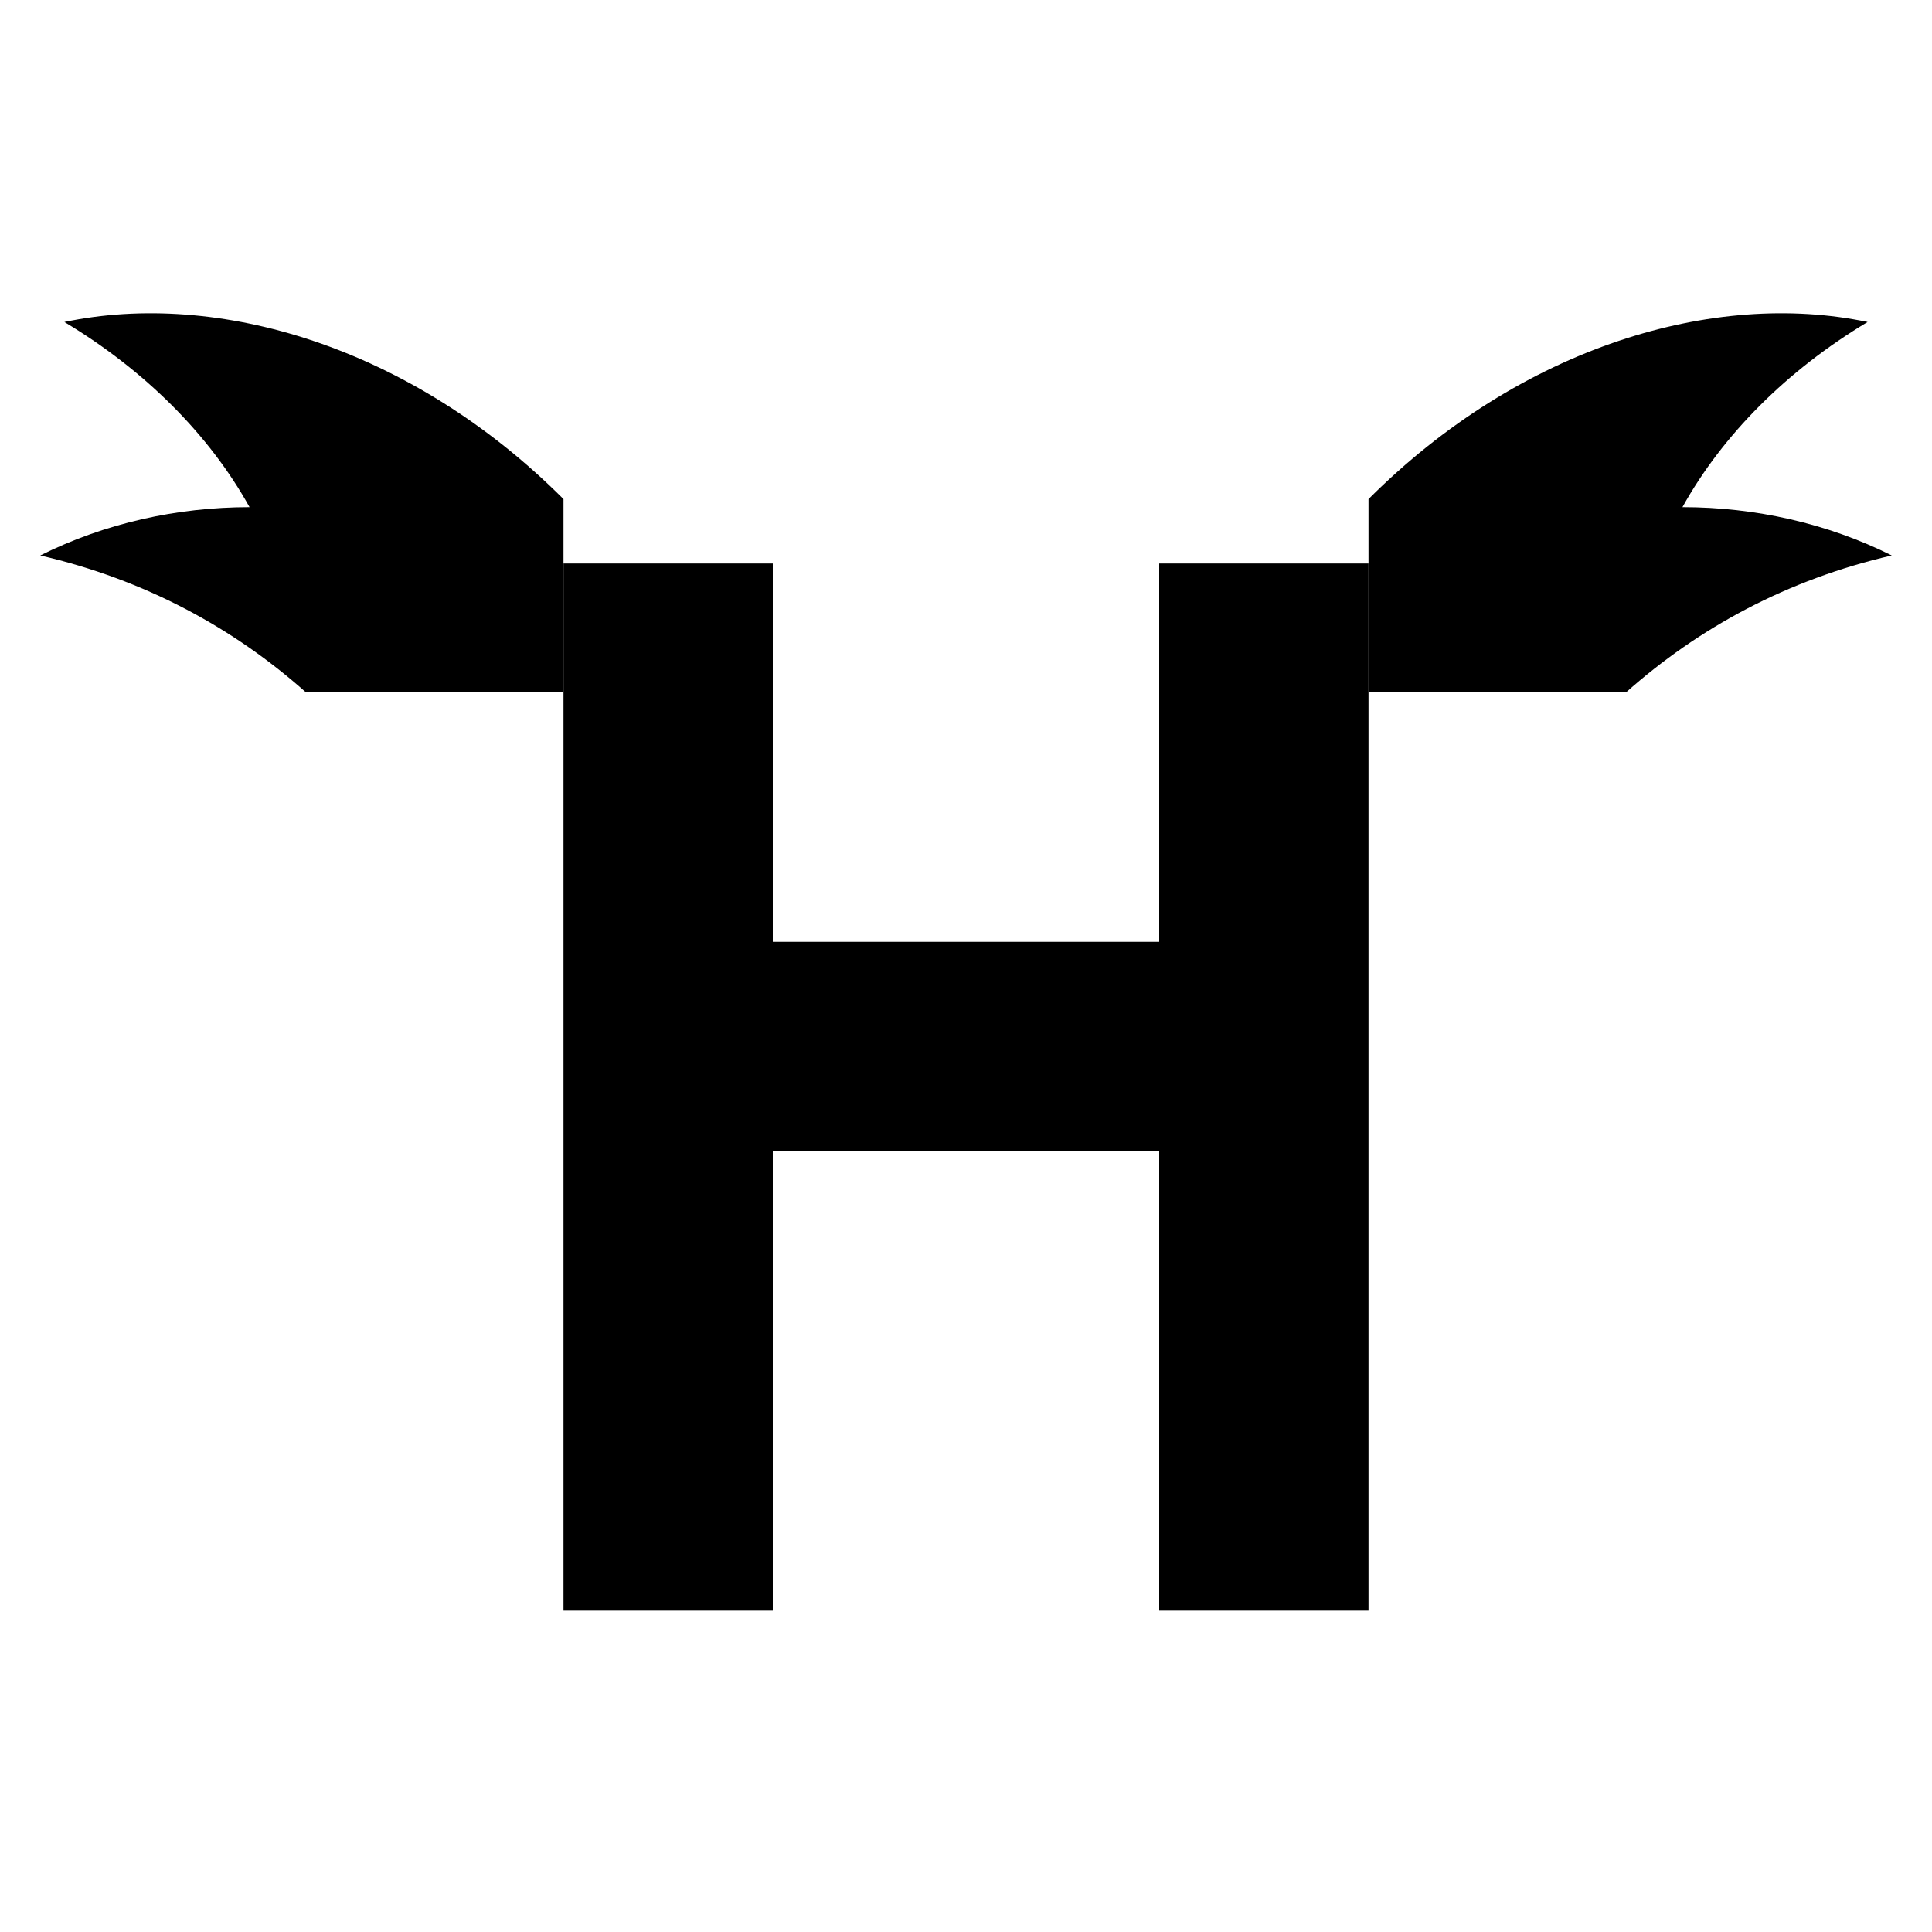
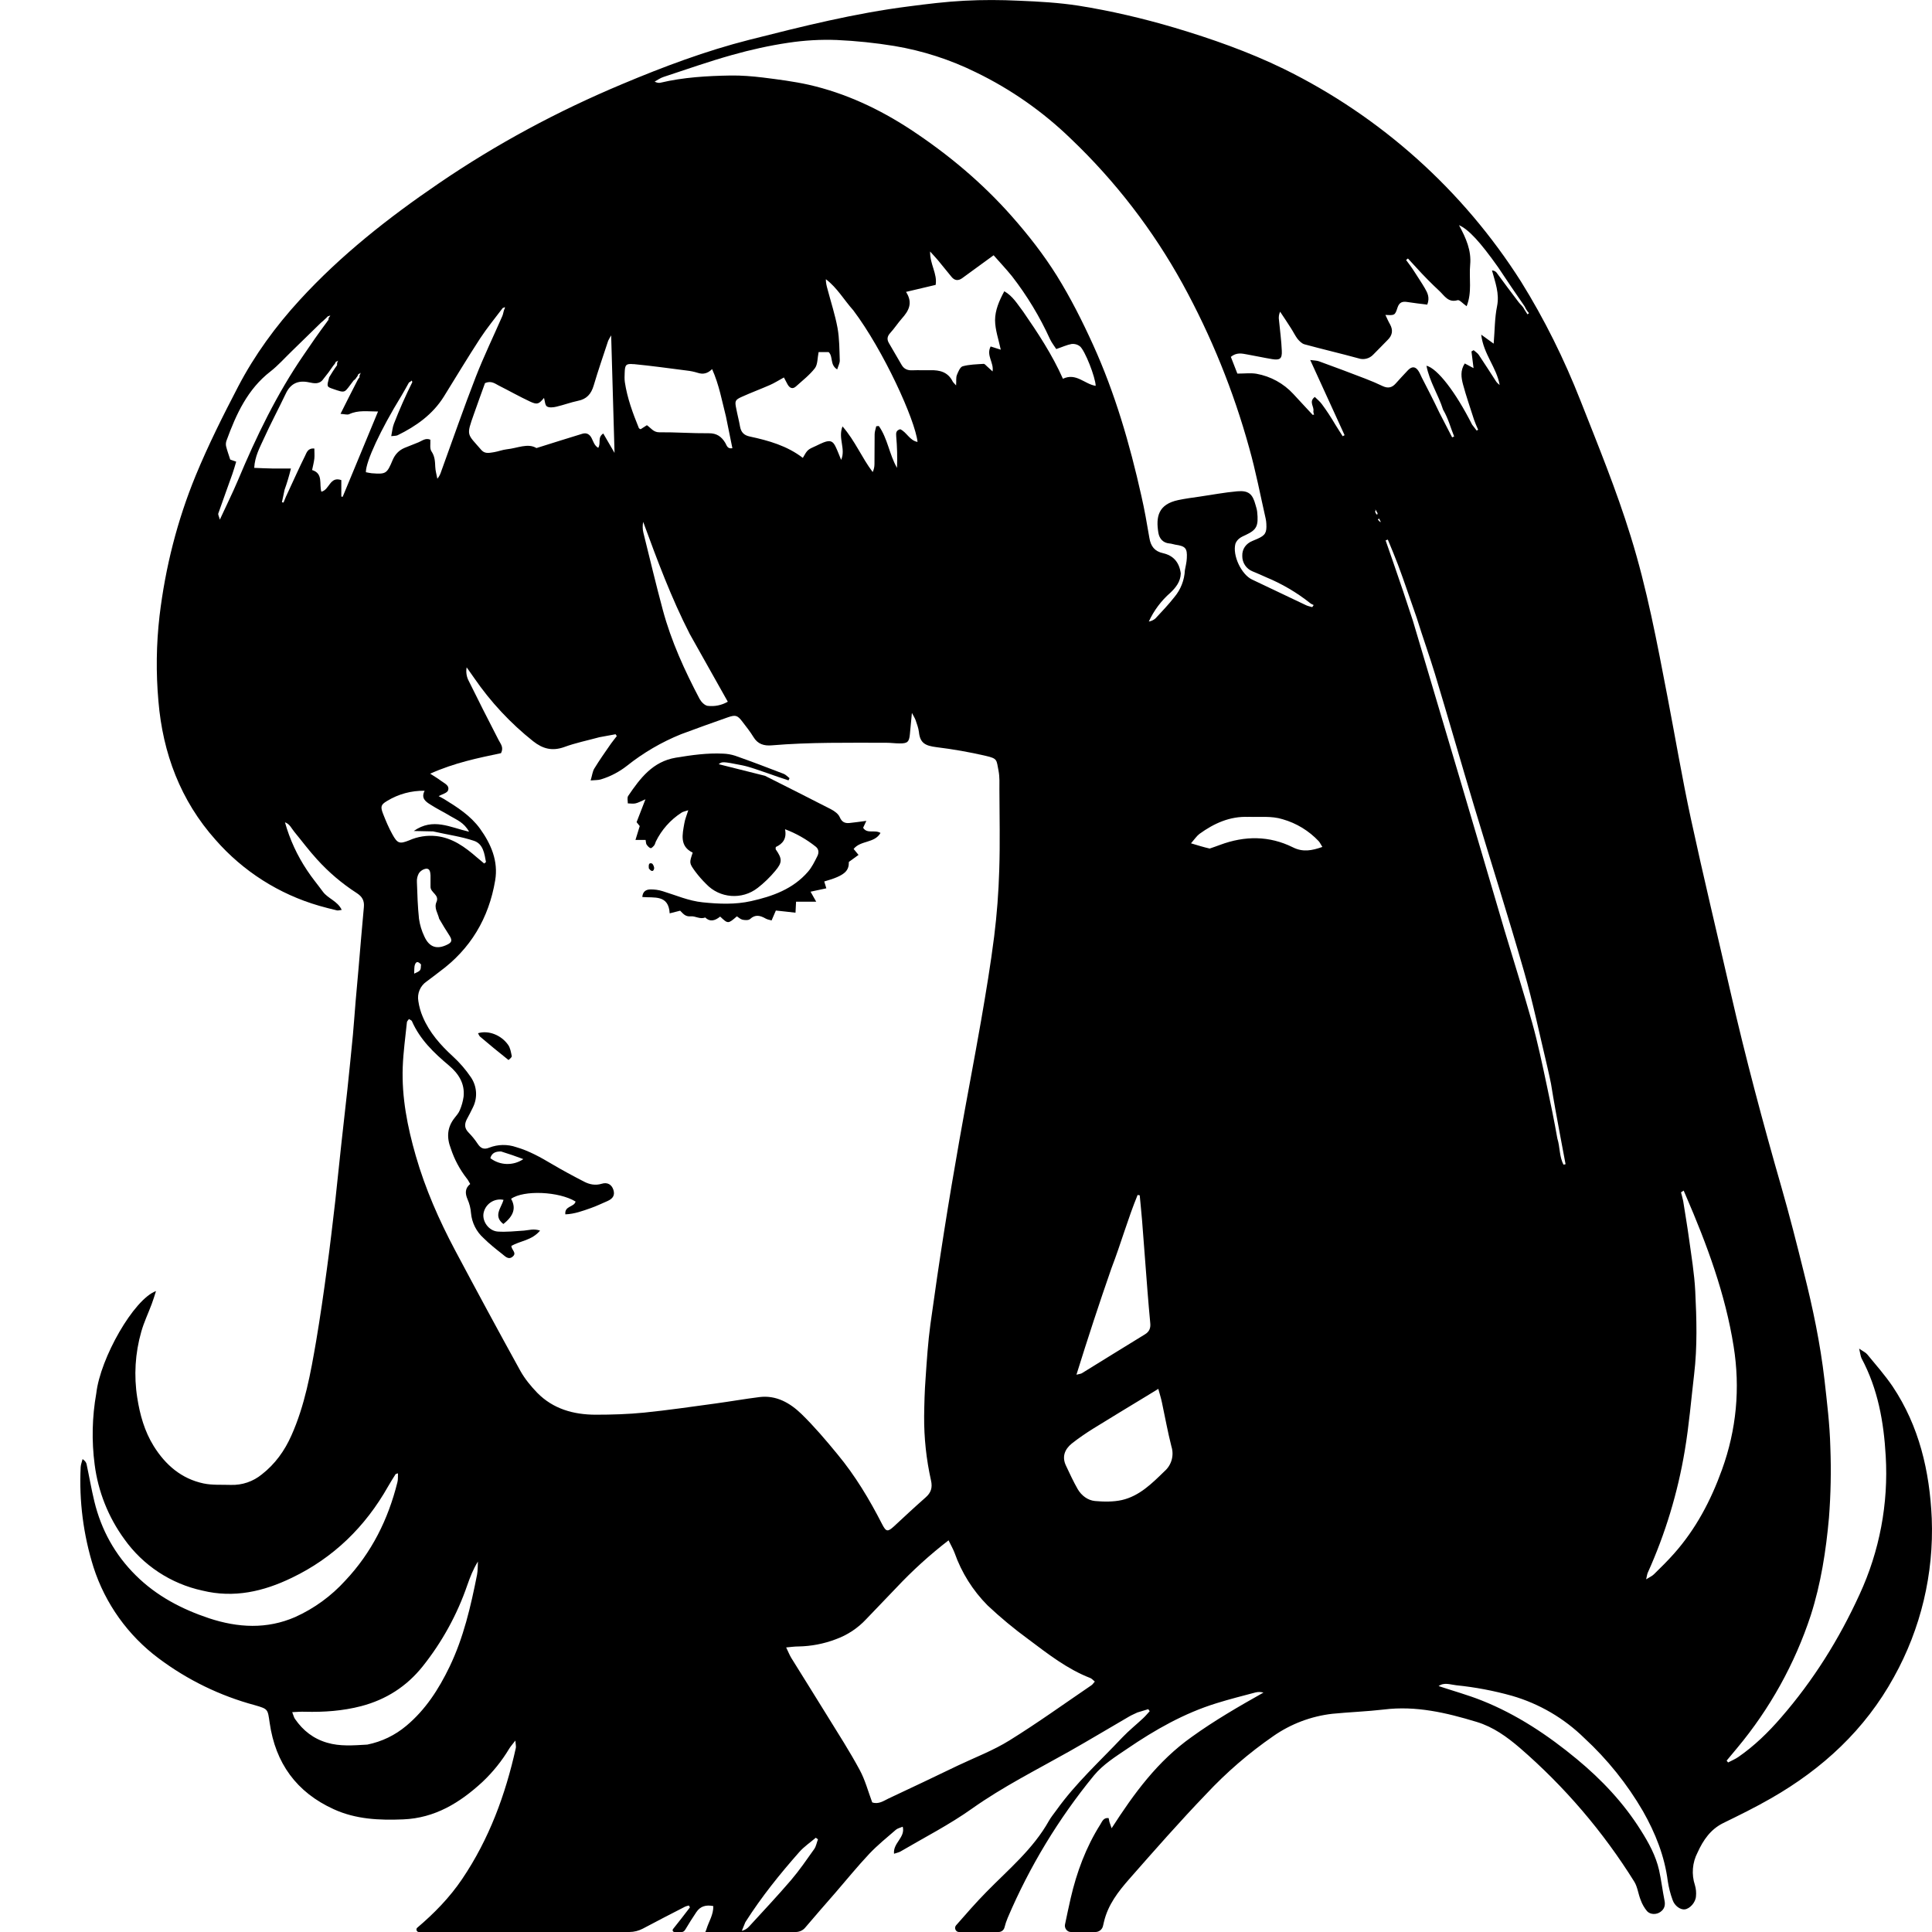
- <svg xmlns="http://www.w3.org/2000/svg" viewBox="0 0 24 24" fill="currentColor">
-   <path d="M7 7h2.6v4.7h4.8V7H17v13h-2.6v-5.7H9.6V20H7z" />
-   <path d="M7 6.2C5.1 4.3 2.7 3.6.8 4c1 .6 1.8 1.4 2.3 2.3-.9 0-1.8.2-2.6.6 1.3.3 2.4.9 3.3 1.7H7z" />
-   <path d="M17 6.2c1.9-1.9 4.3-2.6 6.2-2.2-1 .6-1.8 1.4-2.3 2.3.9 0 1.8.2 2.6.6-1.3.3-2.4.9-3.3 1.7H17z" />
+ <svg xmlns="http://www.w3.org/2000/svg" fill="currentColor" fill-rule="evenodd" height="1em" style="flex:none;line-height:1" viewBox="0 0 24 24" width="1em">
+   <path d="M5.938 12.835c.127-.039.285.02.373.143.028.038.036.092.046.14.003.014-.02.033-.04.05-.124-.098-.24-.194-.354-.291-.011-.01-.016-.027-.025-.042zM8.396 9.412c.195-.032.39-.06.588-.05a.54.54 0 01.148.026c.202.071.402.147.601.224.028.01.05.036.075.055l-.013.027a9.203 9.203 0 01-.26-.089c-.115-.038-.213-.077-.315-.098-.25-.05-.25-.046-.292-.014l.574.144c.275.139.55.276.823.417.042.022.09.057.107.098.026.06.063.076.117.072.066-.006.132-.017.213-.027l-.04.086c.051.08.142.02.216.064-.074.13-.247.09-.334.199l.061.074-.12.087c0 .106-.038.168-.306.243l.026.085-.196.042.07.124h-.25l-.007.137c-.081-.01-.161-.018-.244-.027l-.053.123c-.027-.008-.052-.011-.073-.023-.067-.038-.128-.056-.195.006-.019.017-.063.014-.093.008-.026-.006-.05-.029-.07-.042-.11.095-.11.095-.208.003-.057.046-.12.074-.186.011-.063.027-.123-.02-.178-.014-.07.007-.097-.035-.133-.07l-.13.033c-.013-.236-.194-.19-.34-.203.005-.072.05-.092.095-.094a.474.474 0 01.159.022c.164.05.32.12.496.138.203.021.405.029.601-.015.265-.059.52-.149.707-.365.049-.056.083-.127.117-.195.019-.038.02-.084-.02-.116a1.397 1.397 0 00-.382-.217c.024.12-.031.182-.115.221 0 .014-.004.025 0 .03.08.115.084.16-.007.267a1.39 1.39 0 01-.218.211.477.477 0 01-.641-.05 1.36 1.36 0 01-.133-.152c-.078-.107-.076-.108-.033-.236-.165-.08-.128-.226-.104-.364.008-.05.028-.096.049-.163-.04.014-.067.017-.087.032a.897.897 0 00-.316.357c-.007.016-.01.034-.02.047-.012.015-.034.038-.045.035-.02-.006-.037-.027-.05-.045-.008-.012-.007-.032-.012-.057h-.126l.053-.172a14.82 14.82 0 00-.039-.049l.11-.284c-.06.026-.091.044-.124.051-.03.007-.064 0-.095 0 0-.031-.01-.07.004-.092.149-.22.305-.428.593-.476z" />
+   <path d="M8.06 10.788c-.003-.038-.004-.075.037-.062.016.006.034.048.028.067-.01.04-.038.032-.064-.005z" />
+   <path clip-rule="evenodd" d="M11.981.009c.226-.012.453-.011.679 0 .247.01.495.024.74.062.401.064.798.157 1.19.273.463.138.92.299 1.356.511a7.31 7.31 0 012.948 2.642c.292.469.536.963.739 1.479.219.556.446 1.11.623 1.683.204.654.329 1.326.458 1.997.097.504.182 1.01.29 1.511.156.722.329 1.44.494 2.16.186.812.4 1.615.63 2.415.102.355.193.713.282 1.072.11.436.202.876.254 1.323.031.278.066.557.073.837a7.56 7.56 0 01-.017.88c-.037.413-.1.818-.226 1.212a5.017 5.017 0 01-.915 1.649l-.13.156.018.023c.043-.023.088-.041.127-.068.2-.138.373-.307.531-.49.4-.46.721-.973.975-1.529a3.59 3.59 0 00.325-1.72c-.024-.424-.097-.834-.3-1.213-.013-.027-.015-.06-.03-.121.05.035.082.048.101.072.107.13.22.258.315.398.33.494.46 1.052.486 1.64a3.75 3.75 0 01-.47 1.97c-.36.655-.887 1.14-1.526 1.506-.193.111-.394.21-.595.308-.157.078-.248.211-.318.365a.522.522 0 00-.033.406.359.359 0 01.013.139c-.005.077-.077.155-.14.162-.054.006-.125-.043-.15-.116a1.206 1.206 0 01-.06-.233c-.04-.314-.155-.6-.308-.87a3.906 3.906 0 00-.73-.91 2.129 2.129 0 00-.897-.524 4.093 4.093 0 00-.692-.131c-.075-.008-.15-.04-.22.01.18.06.363.11.538.18.434.173.82.43 1.18.728.308.255.58.543.794.884.098.155.186.315.227.496.027.123.042.25.067.375.013.062-.002.109-.053.144-.047.033-.122.034-.163-.01a.455.455 0 01-.08-.14c-.03-.073-.038-.159-.078-.225a7.314 7.314 0 00-1.423-1.664c-.16-.137-.329-.26-.537-.323-.376-.114-.753-.203-1.15-.154-.213.025-.427.032-.64.053a1.6 1.6 0 00-.736.278 5.14 5.14 0 00-.834.72c-.329.342-.642.699-.955 1.055-.136.155-.264.319-.314.531a5.227 5.227 0 00-.012.051.096.096 0 01-.09.076h-.31c-.046 0-.082-.048-.072-.094.023-.108.045-.216.07-.324.075-.325.19-.635.368-.917.024-.039.04-.088.104-.08l.01.049.027.077c.28-.435.571-.834.996-1.135.283-.204.584-.378.89-.55a.196.196 0 00-.098-.002c-.162.043-.325.084-.485.134-.402.124-.764.33-1.11.566-.147.1-.298.193-.414.333a7.314 7.314 0 00-1.07 1.767.845.845 0 00-.04.12.075.075 0 01-.072.056h-.494c-.04 0-.062-.051-.036-.082.123-.14.246-.282.377-.415.275-.281.58-.532.777-.884.027-.048.063-.09.095-.135.238-.333.54-.607.818-.902.082-.086.175-.16.26-.24.029-.027.053-.057.079-.085l-.018-.025-.135.041c-.034.017-.07.031-.102.05-.248.144-.494.292-.743.433-.408.23-.825.439-1.209.711-.281.2-.591.358-.889.533-.02.012-.044.015-.08.028-.015-.135.143-.201.108-.336-.033.014-.064.02-.085.038-.111.096-.227.19-.328.296-.148.157-.284.325-.425.488-.125.143-.25.286-.373.431A.153.153 0 019.89 24H8.762a.316.316 0 00.016-.042c.028-.09.085-.172.083-.28-.091-.018-.162.001-.212.077a4.45 4.45 0 00-.136.215c-.01.016-.024.03-.042.03h-.093c-.019 0-.029-.022-.017-.037.071-.088.14-.178.209-.268.001-.002-.006-.012-.012-.024-.014.004-.03.006-.045.013-.176.09-.352.181-.527.274a.363.363 0 01-.168.042H5.202c-.026 0-.039-.036-.019-.053.21-.178.402-.374.558-.605.335-.496.538-1.047.667-1.629.004-.02-.003-.043-.006-.091-.037.048-.059.072-.076.1a1.943 1.943 0 01-.334.415c-.28.258-.59.448-.983.464-.297.012-.588 0-.865-.127-.46-.21-.722-.57-.794-1.072-.025-.17-.017-.171-.182-.219A3.513 3.513 0 011.97 20.6a2.286 2.286 0 01-.808-1.13 3.569 3.569 0 01-.16-1.245c.002-.034.016-.067.024-.1.032.023.046.043.05.066.033.153.059.308.096.46.086.355.257.664.516.92.258.256.571.419.91.532.358.118.717.138 1.07-.016a1.89 1.89 0 00.621-.452c.328-.348.533-.76.648-1.223.009-.034.005-.071.007-.11-.015.006-.026.006-.03.011-.031.05-.064.1-.093.152-.284.502-.679.887-1.196 1.135-.351.17-.718.255-1.11.159a1.607 1.607 0 01-.971-.64 2.006 2.006 0 01-.368-.924 2.903 2.903 0 01.02-.886c.05-.439.466-1.17.742-1.271-.02.063-.035.112-.053.16-.043.116-.097.227-.13.345a1.901 1.901 0 00-.05.82c.033.212.09.416.204.6.147.236.346.407.62.465.11.023.225.014.338.018a.576.576 0 00.386-.131c.164-.128.282-.292.366-.481.168-.375.24-.777.309-1.179.05-.296.093-.594.133-.893.039-.281.071-.563.104-.845.026-.232.048-.464.074-.696.024-.228.052-.455.076-.683.024-.227.047-.455.069-.683.013-.14.022-.28.034-.42l.037-.417c.022-.25.041-.5.065-.748.008-.082-.02-.132-.09-.177a2.46 2.46 0 01-.492-.418c-.1-.109-.188-.228-.282-.342-.035-.042-.056-.097-.116-.118a2.084 2.084 0 00.275.597c.06.092.131.176.196.265.063.086.182.115.234.226-.028.003-.046.01-.06.006a4.74 4.74 0 01-.22-.057 2.71 2.71 0 01-1.287-.819c-.435-.487-.656-1.076-.71-1.723a5.206 5.206 0 01.014-1.06c.072-.602.22-1.186.45-1.745.155-.376.338-.741.526-1.102.205-.393.466-.75.765-1.076.512-.559 1.104-1.024 1.726-1.448.717-.49 1.478-.898 2.277-1.233C8.244.828 8.767.632 9.31.494c.655-.166 1.31-.33 1.982-.415.229-.03.458-.058.688-.07zm-1.847 22.82c-.07.06-.147.111-.207.18-.238.27-.464.549-.668.869l-.044.108a.177.177 0 00.093-.057c.174-.19.351-.378.519-.574.104-.122.195-.255.288-.386.024-.034.03-.08.046-.12l-.027-.02zm1.65-3.695a5.51 5.51 0 00-.653.593l-.37.386a.963.963 0 01-.377.25 1.372 1.372 0 01-.467.09c-.044 0-.087.006-.151.012.028.058.043.097.064.131.15.242.301.482.45.724.136.22.276.438.399.666.068.125.105.267.156.404.077.027.14-.018.202-.048.29-.135.579-.274.867-.412.213-.101.437-.186.636-.31.347-.215.68-.455 1.018-.685.015-.01.026-.028.042-.046-.023-.019-.038-.037-.056-.044-.287-.111-.527-.3-.77-.482a5.319 5.319 0 01-.506-.42 1.757 1.757 0 01-.41-.653c-.019-.049-.045-.095-.075-.156zm-5.847.264c-.06.096-.097.194-.132.293a3.38 3.38 0 01-.555 1.01c-.2.25-.455.412-.762.493-.23.06-.464.076-.7.07-.048-.002-.097.002-.158.005.016.04.021.066.035.085.1.145.23.246.4.295.157.046.316.034.498.023.181-.037.343-.115.485-.234.238-.199.402-.454.536-.732.175-.363.264-.751.342-1.144.01-.053.008-.11.011-.164zm14.945-4.586c.008.029.016.057.027.107.024.155.051.31.072.464.03.219.067.437.078.657.017.344.027.689-.014 1.033-.037.315-.063.633-.116.946a6.153 6.153 0 01-.46 1.518c-.008.018-.01.039-.02.082.047-.03.077-.042.098-.064.085-.083.17-.167.248-.255.271-.305.458-.66.596-1.043.18-.498.228-1.011.145-1.531-.103-.65-.33-1.263-.597-1.881a9.055 9.055 0 00-.024-.055l-.033.022zM5.797 8.29a.26.26 0 00.018.153c.124.251.25.501.379.75.025.049.066.09.03.163-.284.06-.578.119-.88.255.059.038.097.06.132.087.042.032.112.058.09.12-.01.033-.075.048-.117.072.017.01.043.021.067.036.166.102.33.207.447.368.138.192.229.404.188.644-.079.469-.306.85-.69 1.132-.054.04-.106.083-.161.122a.243.243 0 00-.103.245.77.77 0 00.055.195c.083.196.22.35.375.492.083.076.159.164.222.257a.37.37 0 01.025.377c-.023.05-.05.099-.076.148-.03.06-.028.111.022.162.041.042.08.089.112.138.038.058.078.079.147.05a.486.486 0 01.333-.006c.16.046.302.126.444.21.13.077.264.149.4.219.067.035.14.05.219.026.071-.022.124.01.145.076.02.064-.003.108-.074.139-.07.03-.137.063-.209.088-.1.035-.201.073-.314.077-.013-.107.11-.088.127-.159-.206-.126-.643-.145-.801-.034.063.112.035.21-.096.313-.13-.1-.025-.202.002-.3a.209.209 0 00-.249.17c-.015.101.067.216.178.224.108.007.218-.005.326-.012.06-.005.12-.027.199 0-.103.123-.248.127-.357.19.002.05.07.086.019.131-.053.048-.095-.001-.132-.03-.08-.063-.16-.126-.231-.197a.474.474 0 01-.157-.311.52.52 0 00-.043-.172c-.032-.074-.032-.137.033-.19-.018-.03-.028-.053-.045-.072a1.222 1.222 0 01-.196-.369c-.053-.137-.046-.264.048-.381.024-.03.05-.06.064-.095a.664.664 0 00.047-.168c.017-.165-.064-.287-.182-.387-.186-.156-.36-.322-.46-.551-.005-.011-.024-.017-.037-.026-.011.017-.024.027-.025.038-.019.185-.045.37-.052.557-.014.377.058.743.162 1.104.118.41.289.798.488 1.173.267.502.537 1.002.812 1.5.055.098.13.189.208.27.198.202.452.272.724.273.202 0 .404-.006.605-.026.295-.03.59-.073.884-.113.183-.025.365-.057.548-.08.21-.026.38.073.522.21.16.156.305.327.447.5.22.265.397.56.554.867.05.098.07.1.147.03.13-.121.26-.242.394-.36.067-.059.088-.12.067-.213a3.535 3.535 0 01-.085-.796c.002-.157.006-.314.018-.471.015-.224.03-.45.06-.672a59.114 59.114 0 01.362-2.298c.087-.493.182-.984.268-1.477.06-.347.118-.694.162-1.043.034-.273.055-.55.063-.825.011-.332.003-.665.002-.998 0-.077.004-.155-.01-.23-.028-.142-.01-.155-.162-.19a5.826 5.826 0 00-.607-.107c-.146-.018-.207-.053-.221-.19-.006-.049-.025-.098-.041-.146-.009-.025-.024-.048-.046-.09l-.025.264c-.009.096-.029.116-.127.115-.055 0-.11-.008-.164-.008-.476 0-.952-.008-1.426.032-.095.008-.173-.015-.226-.103-.04-.066-.088-.126-.134-.186-.063-.084-.086-.093-.182-.06-.195.068-.388.138-.582.21a2.71 2.71 0 00-.675.394.986.986 0 01-.323.168c-.033.01-.07.008-.127.013.02-.066.024-.114.047-.15.064-.105.135-.205.205-.306.023-.033.049-.063.073-.095l-.015-.023-.201.037c-.146.04-.296.07-.437.122-.148.053-.266.023-.386-.072a3.623 3.623 0 01-.733-.786l-.093-.132zm8.592 8.963l-.147.09c-.22.134-.44.266-.659.402-.093.058-.184.12-.27.188-.085.07-.124.161-.072.272.047.1.093.2.147.294.047.08.124.138.213.147.11.01.228.012.336-.012.217-.05.372-.205.528-.357a.291.291 0 00.087-.308c-.046-.18-.079-.365-.118-.547-.011-.052-.027-.103-.045-.169zm-.257-2.409c-.12.291-.205.597-.325.91-.151.433-.294.87-.435 1.323.036-.01.054-.01.067-.018.261-.16.522-.324.785-.484.054-.033.071-.078.065-.138-.012-.13-.024-.262-.034-.393l-.068-.886c-.008-.103-.02-.206-.029-.31-.009 0-.017-.002-.026-.004zm3.081-8.13l.099.285c.08.231.159.463.24.714l.58 1.952c.187.63.372 1.262.558 1.893.114.382.235.762.343 1.146.072.257.126.519.186.799.044.206.087.413.127.64.034.106.023.226.077.325l.025-.006-.068-.362c-.038-.206-.077-.412-.113-.638-.015-.07-.029-.141-.046-.211-.095-.396-.177-.796-.29-1.187-.196-.685-.413-1.364-.618-2.046-.165-.549-.322-1.1-.488-1.648-.069-.227-.15-.45-.226-.695l-.117-.336c-.037-.107-.075-.216-.115-.322-.04-.106-.084-.21-.127-.314a7.558 7.558 0 01-.027.01zM6.225 14.304c-.063-.001-.115.014-.134.083a.35.35 0 00.41.012 4.533 4.533 0 00-.276-.095zM5.23 11.98c-.026-.027-.057-.048-.075.002-.012.032-.007.07-.01.113.082-.037.082-.037.085-.115zm.062-1.189a.135.135 0 00-.088.056.197.197 0 00-.025.11c.005.152.01.306.026.457a.751.751 0 00.066.218c.061.136.157.167.288.101.055-.027.06-.054.025-.11a4.52 4.52 0 01-.129-.211c-.015-.068-.066-.131-.033-.207.04-.09-.076-.116-.074-.19V10.874c-.003-.038-.006-.087-.056-.083zm-.017-.968a.867.867 0 00-.467.127c-.076.045-.084.07-.05.158.034.087.07.173.115.254.064.117.09.125.21.077a.657.657 0 01.336-.053c.202.022.357.136.504.264l.092.077c.007-.006.014-.013.022-.018-.019-.105-.035-.226-.149-.264-.157-.053-.324-.075-.508-.117l-.24-.005c.24-.169.452-.044.687.009-.063-.115-.153-.147-.23-.193-.082-.05-.17-.092-.25-.144-.06-.037-.12-.08-.072-.172zm10.233.325c-.23-.01-.427.08-.608.211-.034.026-.06.065-.105.117.087.026.15.046.232.065.044-.015.088-.03.13-.046.306-.114.61-.115.904.031.126.063.237.04.366-.005-.02-.031-.03-.054-.045-.071a.986.986 0 00-.448-.273c-.14-.044-.284-.024-.426-.03zM7.99 6.483a.308.308 0 00.002.133c.08.321.156.643.242.962.104.387.27.75.456 1.103.02.037.061.08.098.087a.404.404 0 00.253-.051l-.472-.84c-.23-.448-.405-.92-.579-1.394zM10.397.497c-.2-.008-.405.004-.603.034-.236.035-.47.087-.7.152-.287.08-.569.18-.852.273-.04.013-.074.038-.11.058.028.014.05.018.07.014.287-.068.58-.085.873-.09.134-.002.269.009.402.025.19.024.382.048.57.09.456.104.874.3 1.265.556.464.306.888.66 1.257 1.078.205.232.395.475.56.739.17.274.315.561.449.856.273.601.456 1.232.6 1.876.04.173.07.348.1.524.017.104.065.167.17.19.122.028.2.105.22.251-.003.102-.06.174-.129.24a1.065 1.065 0 00-.268.358.164.164 0 00.083-.039c.08-.086.162-.172.235-.265a.56.56 0 00.13-.333c.009-.05.022-.1.024-.15.007-.124-.017-.15-.143-.168-.025-.004-.049-.014-.073-.015-.082-.007-.125-.063-.137-.131-.033-.198-.004-.355.247-.408.086-.018.174-.03.26-.042.158-.023.315-.053.473-.067.14-.012.19.033.226.167.008.029.018.057.021.087.019.179-.008.225-.141.288-.027.013-.055.024-.078.042a.148.148 0 00-.051.067c-.039.144.073.382.206.445l.673.32c.023.011.05.015.075.023l.018-.026c-.015-.008-.032-.013-.044-.024a2.27 2.27 0 00-.544-.32 4.898 4.898 0 00-.173-.075.203.203 0 01-.126-.191c-.003-.085.045-.154.128-.187l.059-.025c.099-.044.118-.076.112-.187a.384.384 0 00-.008-.063c-.067-.294-.123-.59-.205-.88a9.478 9.478 0 00-.826-2.036 7.465 7.465 0 00-1.39-1.805 4.536 4.536 0 00-1.177-.824 3.656 3.656 0 00-1.016-.328 6.155 6.155 0 00-.712-.074zm6.719 5.955c.01.014.018.028.038.034l-.022-.044-.016.01zM4.103 3.917a.062.062 0 01-.03.012.455.455 0 01-.04.039c-.01.01-.02.02-.045.04l-.363.354c-.088.085-.17.178-.266.253-.284.22-.425.53-.544.855a.132.132 0 00-.007.071c.013.055.033.108.052.168l.074.026c-.017.056-.03.105-.047.152-.058.164-.118.327-.175.491-.005.015.008.036.019.077.08-.175.158-.33.225-.489.228-.544.484-1.074.819-1.561.09-.133.182-.266.283-.401.004-.006.007-.013.022-.03.001-.016.003-.032.015-.04l.008-.017zm12.976 2.408a.023.023 0 01.009.019.073.073 0 00-.006.01.188.188 0 00.007.02l.018.022c.002-.007.007-.016.005-.021-.003-.01-.012-.018-.02-.038a1.331 1.331 0 01-.013-.012zM4.199 4.48c-.003.004-.008.008-.027.014-.005.013-.011.025-.031.047a2.085 2.085 0 01-.124.167c-.048.07-.116.055-.181.041-.134-.028-.228.016-.287.143-.089.187-.187.37-.273.56-.049.108-.11.216-.118.36.081.003.154.007.228.008h.228a2.563 2.563 0 01-.079.264c-.01.052-.022.103-.033.155l.02.004c.018-.046.037-.092.067-.153.066-.142.13-.285.2-.426.02-.04.034-.1.116-.092 0 .043.004.084 0 .124-.005.045-.017.09-.028.143.141.043.086.174.115.269.102-.022.104-.195.248-.144v.205l.017.002.439-1.059c-.13 0-.246-.02-.358.033-.024.011-.058-.001-.108-.004.075-.15.139-.278.211-.417a.128.128 0 01.025-.036c0-.015-.001-.03.008-.038l.006-.02c-.005.006-.01.011-.028.017-.004.012-.009.024-.026.045a.085.085 0 01-.032.033c-.123.157-.09.164-.258.106-.079-.027-.078-.028-.047-.144.028-.046.056-.093.098-.15 0-.016-.001-.032.007-.042L4.2 4.48zm2.073-.67c-.003.006-.007.011-.027.016-.094.125-.194.246-.28.377-.155.238-.301.481-.451.723-.14.224-.345.368-.575.481-.017.008-.04.006-.079.011.012-.059.016-.109.033-.153a6.076 6.076 0 01.229-.518l-.007-.02a.138.138 0 01-.035.025c-.028.05-.055.1-.093.164-.26.424-.443.817-.442.95.024.004.048.011.073.013.177.013.188.007.26-.165.03-.07.077-.12.147-.15l.175-.07c.044-.018.085-.057.146-.032.003.05-.01.11.014.145.042.062.044.125.047.193.002.049.017.098.026.147.029-.034.039-.065.05-.097.142-.39.277-.782.428-1.17.1-.256.22-.504.33-.756.013-.03.013-.067.03-.092V3.81zm3.987-.34c0 .045.01.084.021.123.042.16.094.318.124.48.024.133.023.27.028.406 0 .033-.019.067-.032.11-.094-.058-.047-.158-.106-.215h-.125c-.015.072-.01.152-.046.2-.066.085-.155.154-.236.227-.043.038-.078.018-.103-.025l-.046-.087c-.065.035-.117.069-.172.093-.116.051-.235.095-.35.147-.085.038-.09.053-.07.147.014.075.034.148.047.223.013.072.05.109.123.124.233.05.462.115.657.265.058-.102.058-.102.168-.151.03-.014.06-.03.092-.042.08-.03.115-.017.15.06.023.048.041.098.066.158.06-.14-.042-.267.017-.416.157.18.24.39.375.567a.235.235 0 00.022-.098c.002-.124 0-.247.002-.371 0-.034.013-.067.02-.1l.032-.003c.11.155.13.354.226.52a3.036 3.036 0 00-.01-.392c-.004-.045 0-.074.05-.088.08.036.116.14.215.158-.03-.275-.423-1.137-.798-1.635-.114-.127-.2-.28-.34-.386zm-2.667.696c-.019.034-.03.05-.037.067-.061.185-.125.37-.18.556-.031.105-.087.169-.195.19-.09.019-.178.052-.268.073-.038.009-.089.015-.118-.003-.024-.016-.025-.069-.036-.106-.064.076-.082.087-.17.047-.133-.062-.262-.135-.393-.201-.048-.025-.093-.063-.17-.03-.043.12-.091.25-.137.382-.099.28-.087.242.095.453.046.048.102.03.154.023.054-.009.106-.03.16-.036.13-.013.26-.08.367-.015.204-.064.387-.122.571-.178.05-.015.089.005.114.054.022.042.034.093.082.121.038-.056-.013-.128.063-.178l.14.241-.042-1.46zm.278.358c-.096-.01-.107.01-.11.108-.002.038-.003.078.002.115.03.2.099.386.174.57.002.006.012.01.022.015l.078-.05c.052.036.081.088.153.088.205-.002.41.014.616.012.099-.001.158.042.205.12.018.03.024.077.088.066l-.08-.394c-.05-.195-.085-.395-.172-.589-.057.057-.114.068-.18.046a.72.72 0 00-.135-.028c-.22-.028-.44-.059-.66-.08zm10.254-1.727c.089.163.155.316.139.491-.016.168.026.342-.044.516-.047-.033-.088-.082-.112-.075-.117.035-.164-.057-.227-.115a4.772 4.772 0 01-.286-.29l-.104-.113a4.856 4.856 0 01-.023.019c.035.046.07.093.11.156.04.064.084.127.122.193.034.058.065.118.031.205-.082-.01-.164-.019-.246-.032-.06-.01-.101 0-.124.07-.031.098-.037.096-.15.09.02.042.036.08.057.116.041.074.03.138-.03.196-.06.06-.118.122-.178.181a.175.175 0 01-.185.046c-.222-.061-.447-.113-.67-.174-.032-.009-.063-.04-.086-.068-.03-.04-.052-.087-.08-.13-.044-.07-.09-.138-.136-.207a.18.18 0 00-.014.105c.012.127.03.253.035.38.005.1-.024.12-.121.104-.104-.017-.206-.04-.31-.058-.064-.012-.131-.028-.202.03l.081.208c.09 0 .166-.01.237.002a.819.819 0 01.458.251c.078.083.154.168.241.26l.018-.005c-.004-.006-.008-.013-.01-.04.014-.056-.062-.118.018-.178.031.03.064.057.088.09.058.078.111.159.169.257l.089.141.024-.013a2093.819 2093.819 0 01-.427-.934c.055.007.083.007.108.016.193.07.385.142.577.216.074.028.147.06.219.094.062.028.112.018.157-.033.05-.056.102-.112.154-.167.05-.051.095-.046.132.014.016.025.026.053.04.08.071.138.143.277.217.433l.159.308.025-.011c-.044-.106-.07-.218-.138-.334-.057-.182-.168-.346-.206-.545.136.034.362.326.567.732l.057.074.018-.011a1.563 1.563 0 01-.052-.127c-.046-.145-.097-.29-.136-.436-.022-.083-.036-.173.022-.26l.109.058-.026-.207.027-.016c.022.02.05.036.065.06.073.108.143.22.215.33.01.016.029.029.043.043-.036-.217-.2-.38-.229-.626l.155.112c.014-.166.012-.319.042-.465.032-.158-.023-.297-.063-.445.024.004.036.006.055.025.092.124.183.249.277.371.02.027.05.047.069.087l.04.063.019-.015a.293.293 0 01-.053-.082 27.922 27.922 0 01-.332-.49c-.221-.311-.363-.467-.485-.521zm-6.57.327c-.003.161.092.275.069.415l-.368.087c.09.139.032.237-.052.331-.05.057-.092.122-.143.178-.037.04-.046.078-.018.126l.16.275c.029.048.072.066.128.064.076-.003.152 0 .228-.001.116-.003.216.022.275.137.006.014.02.024.044.052.004-.059-.003-.098.01-.13.016-.04.04-.099.072-.108.084-.023.173-.024.26-.03.013-.001.027.018.04.029l.071.065c.019-.11-.082-.198-.024-.31l.126.04c-.026-.123-.07-.245-.071-.366 0-.123.051-.243.115-.36.107.062.16.156.234.253.183.265.36.533.494.834.165-.078.27.068.407.088-.003-.106-.133-.441-.197-.492a.142.142 0 00-.102-.028c-.06.011-.119.039-.191.063-.025-.039-.056-.078-.077-.122a3.936 3.936 0 00-.473-.783c-.076-.094-.16-.182-.228-.26l-.391.285c-.049.035-.094.03-.132-.017l-.169-.207c-.025-.03-.053-.059-.097-.108z" />
</svg>
